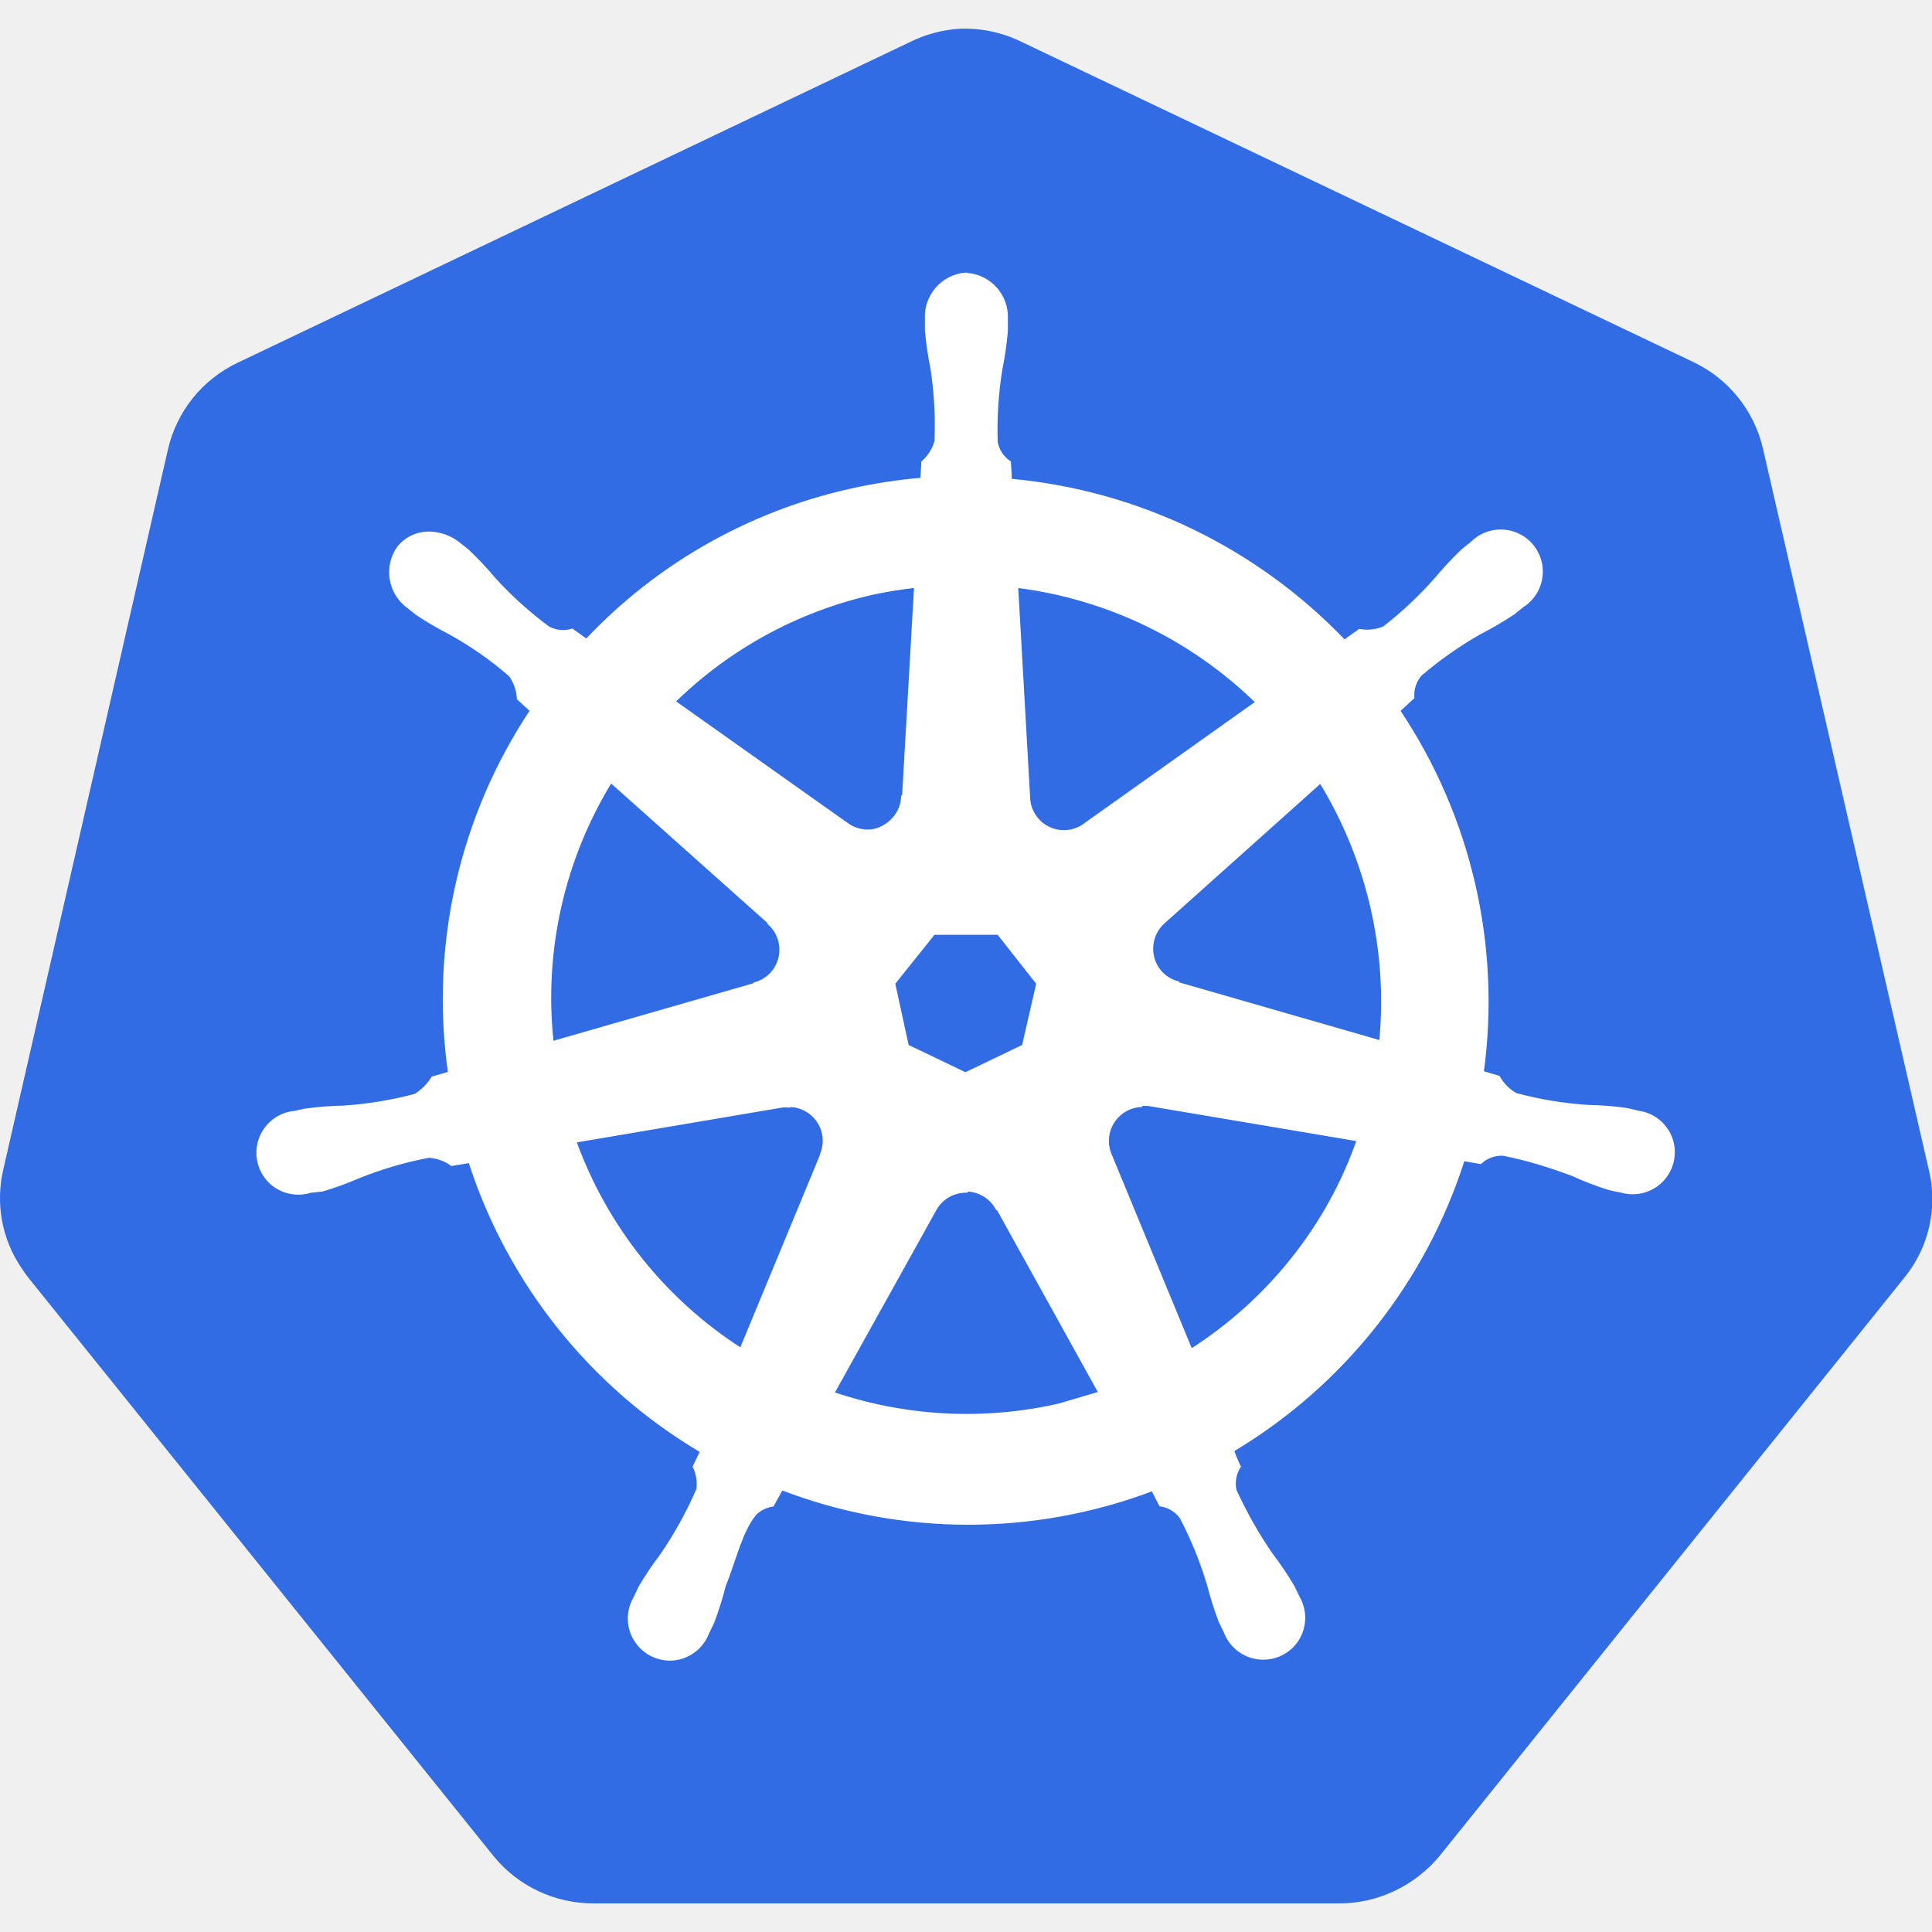
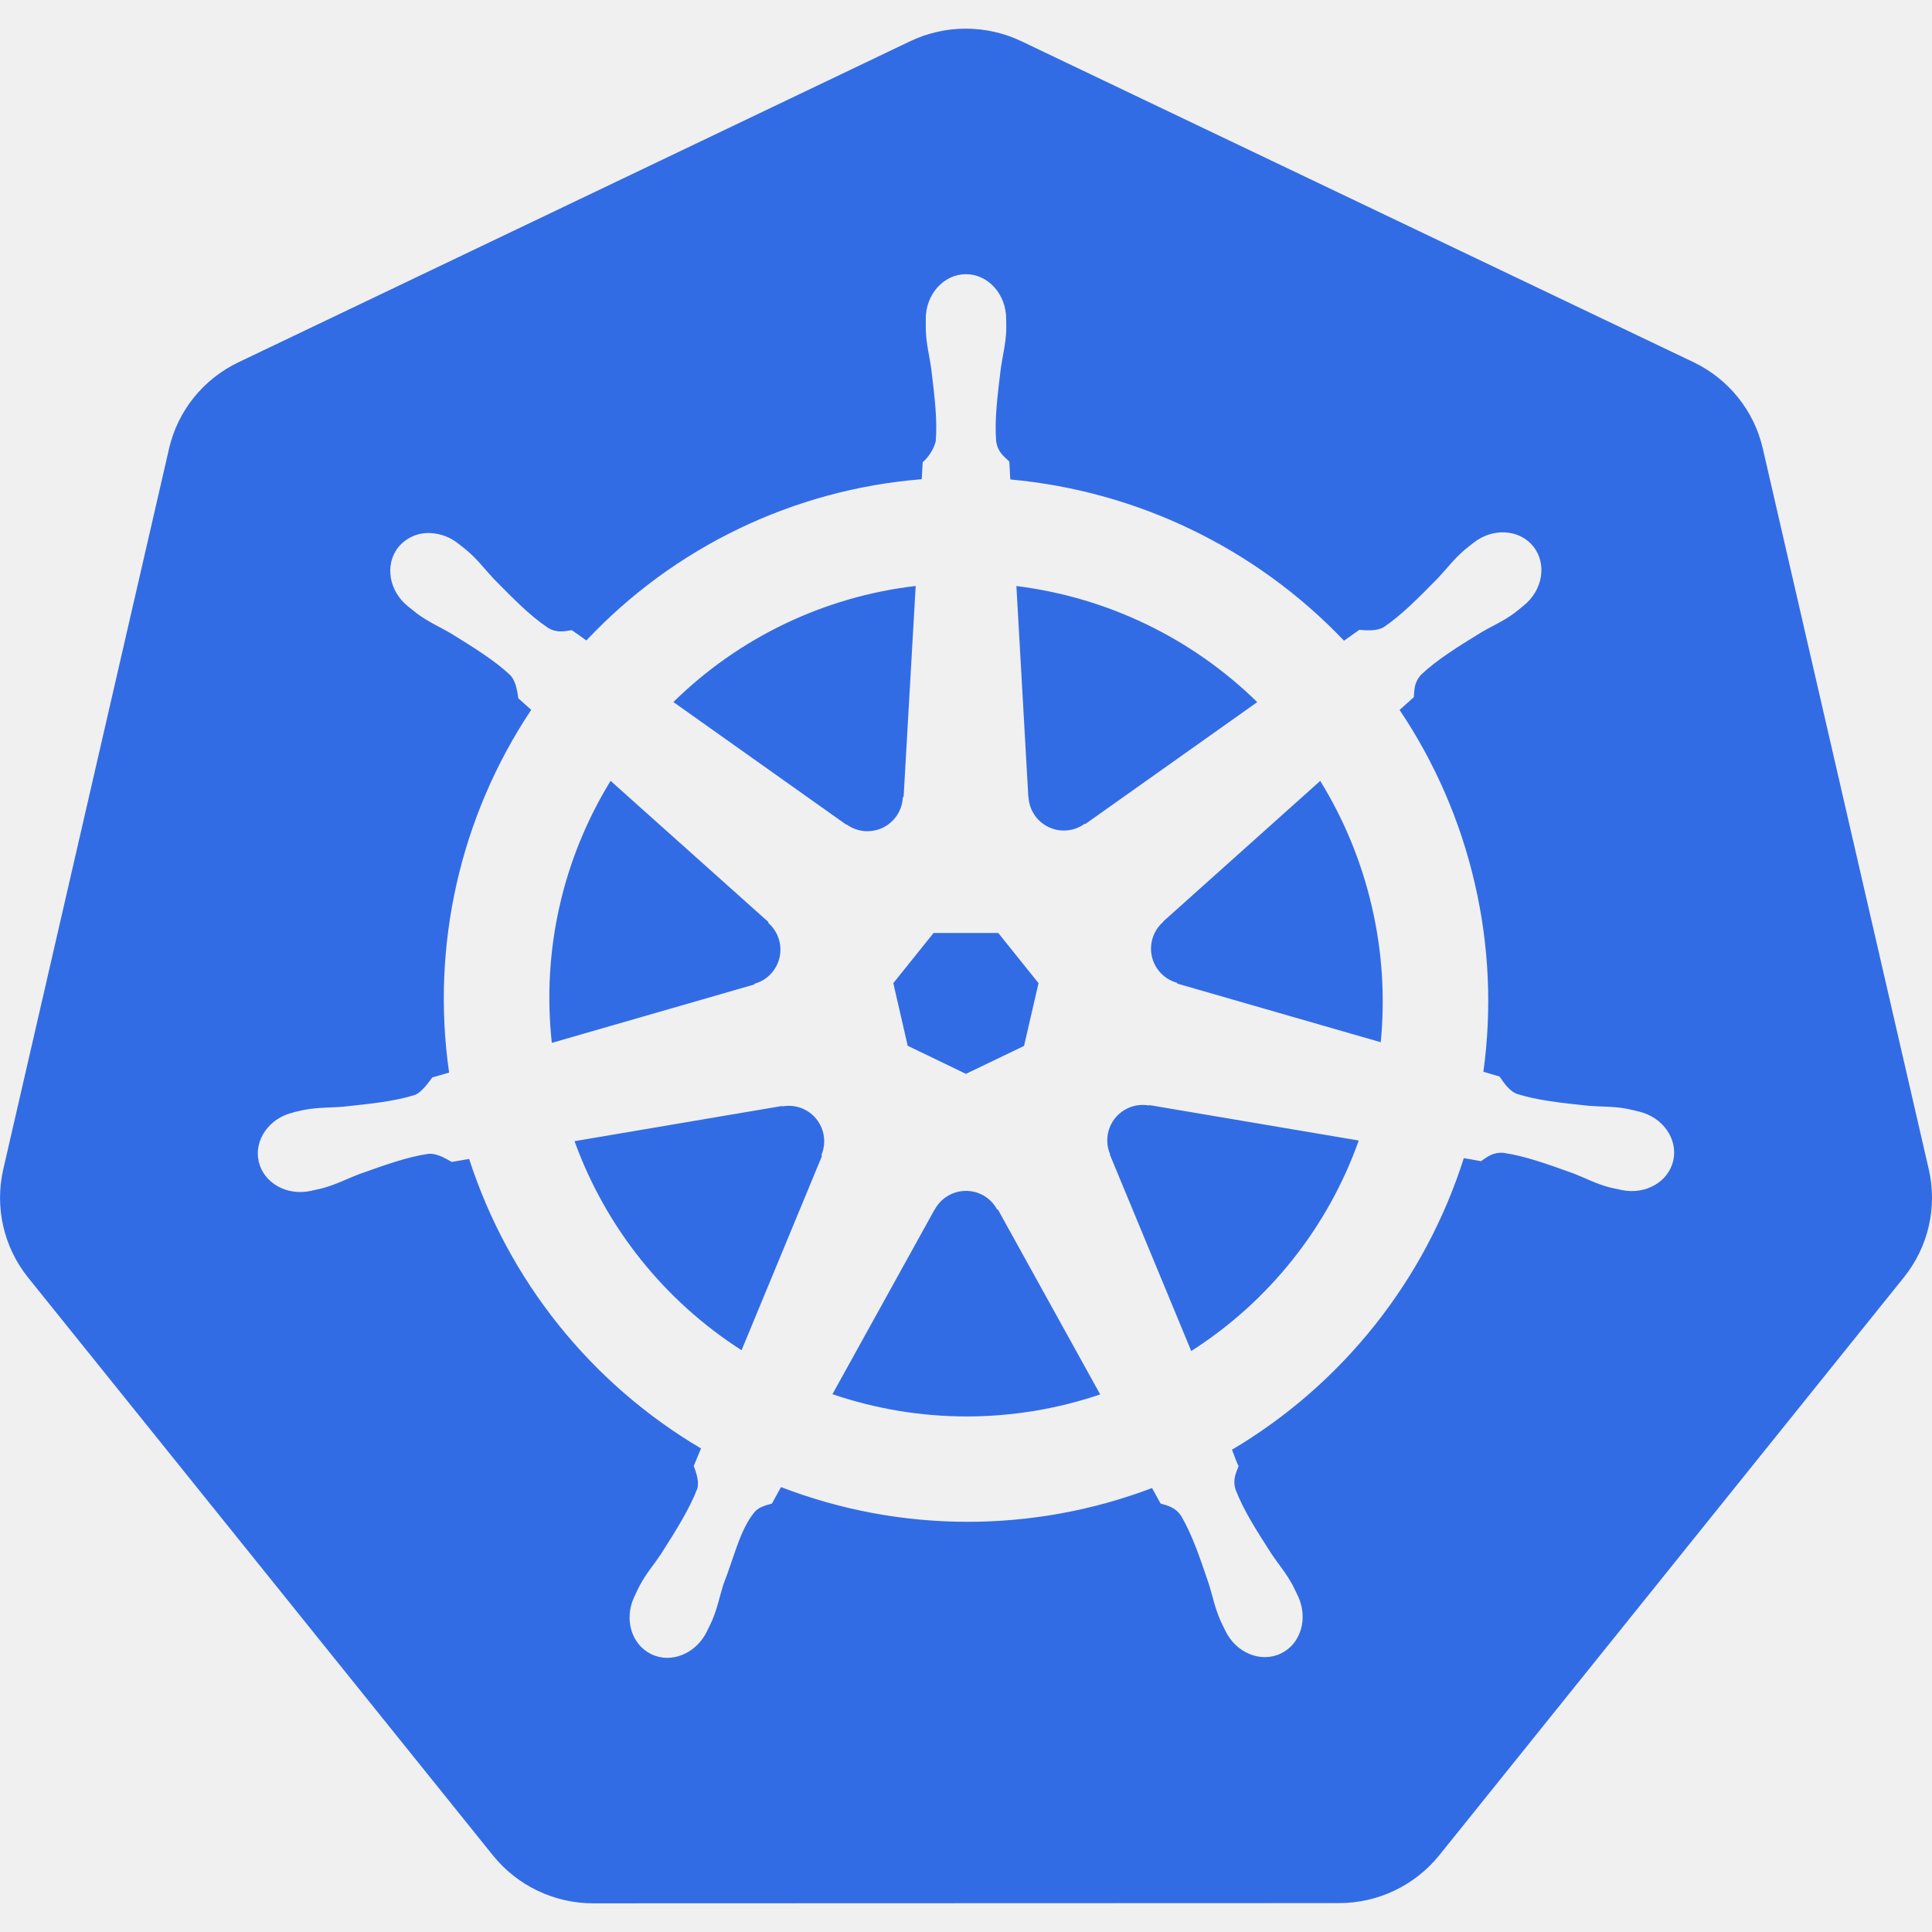
- <svg xmlns="http://www.w3.org/2000/svg" viewBox="0 0 32 32" width="64" height="64">
-   <path d="M15.9.476a2.14 2.14 0 0 0-.823.218L3.932 6.01c-.582.277-1.005.804-1.15 1.432L.054 19.373c-.13.56-.025 1.147.3 1.627q.057.087.12.168l7.7 9.574c.407.5 1.018.787 1.662.784h12.35c.646.001 1.258-.3 1.664-.793l7.696-9.576c.404-.5.555-1.16.4-1.786L29.2 7.43c-.145-.628-.57-1.155-1.15-1.432L16.923.695A2.14 2.14 0 0 0 15.89.476z" fill="#326ce5" />
-   <path d="M16.002 4.542c-.384.027-.675.356-.655.74v.188c.018.213.05.424.092.633a6.22 6.22 0 0 1 .066 1.21c-.038.133-.114.253-.218.345l-.015.282c-.405.034-.807.096-1.203.186-1.666.376-3.183 1.24-4.354 2.485l-.24-.17c-.132.04-.274.025-.395-.04a6.22 6.22 0 0 1-.897-.81 5.55 5.55 0 0 0-.437-.465l-.148-.118c-.132-.106-.294-.167-.463-.175a.64.64 0 0 0-.531.236c-.226.317-.152.756.164.983l.138.11a5.55 5.55 0 0 0 .552.323c.354.197.688.428.998.7a.74.74 0 0 1 .133.384l.218.2c-1.177 1.766-1.66 3.905-1.358 6.006l-.28.08c-.073.116-.17.215-.286.288a6.22 6.22 0 0 1-1.194.197 5.57 5.57 0 0 0-.64.05l-.177.04h-.02a.67.67 0 0 0-.387 1.132.67.67 0 0 0 .684.165h.013l.18-.02c.203-.06.403-.134.598-.218.375-.15.764-.265 1.162-.34.138.008.27.055.382.135l.3-.05c.65 2.017 2.016 3.726 3.84 4.803l-.122.255c.056.117.077.247.06.376-.165.382-.367.748-.603 1.092a5.58 5.58 0 0 0-.358.533l-.085.18a.67.67 0 0 0 .65 1.001.67.67 0 0 0 .553-.432l.083-.17c.076-.2.14-.404.192-.61.177-.437.273-.906.515-1.196a.54.54 0 0 1 .286-.14l.15-.273a8.62 8.62 0 0 0 6.146.015l.133.255c.136.02.258.095.34.205.188.358.34.733.456 1.12a5.57 5.57 0 0 0 .194.611l.083.17a.67.67 0 0 0 1.187.131.67.67 0 0 0 .016-.701l-.087-.18a5.55 5.55 0 0 0-.358-.531c-.23-.332-.428-.686-.6-1.057a.52.52 0 0 1 .068-.4 2.29 2.29 0 0 1-.111-.269c1.82-1.085 3.18-2.8 3.823-4.82l.284.05c.102-.093.236-.142.373-.138.397.076.786.2 1.162.34.195.09.395.166.598.23.048.013.118.024.172.037h.013a.67.67 0 0 0 .841-.851.67.67 0 0 0-.544-.446l-.194-.046a5.57 5.57 0 0 0-.64-.05c-.404-.026-.804-.092-1.194-.197-.12-.067-.22-.167-.288-.288l-.27-.08a8.65 8.65 0 0 0-1.386-5.993l.236-.218c-.01-.137.035-.273.124-.378.307-.264.64-.497.99-.696a5.57 5.57 0 0 0 .552-.323l.146-.118a.67.67 0 0 0-.133-1.202.67.67 0 0 0-.696.161l-.148.118a5.57 5.57 0 0 0-.437.465c-.264.302-.556.577-.873.823a.74.74 0 0 1-.404.044l-.253.18c-1.46-1.53-3.427-2.48-5.535-2.67 0-.1-.013-.25-.015-.297-.113-.078-.192-.197-.218-.332a6.23 6.23 0 0 1 .076-1.207c.043-.21.073-.42.092-.633v-.2c.02-.384-.27-.713-.655-.74zm-.834 5.166l-.2 3.493h-.015c-.01.216-.137.4-.332.504s-.426.073-.6-.054l-2.865-2.03a6.86 6.86 0 0 1 3.303-1.799c.234-.05.47-.088.707-.114zm1.668 0c1.505.187 2.906.863 3.99 1.924l-2.838 2.017c-.175.14-.415.168-.618.072s-.333-.3-.336-.524zm-6.72 3.227l2.62 2.338v.015c.163.142.234.363.186.574s-.21.378-.417.435v.01l-3.362.967a6.86 6.86 0 0 1 .974-4.34zm11.753 0c.796 1.295 1.148 2.814 1.002 4.327l-3.367-.97v-.013c-.21-.057-.37-.224-.417-.435s.023-.43.186-.574l2.6-2.327zm-6.404 2.52h1.072l.655.832-.238 1.04-.963.463-.965-.463-.227-1.04zm3.434 2.838c.045-.005.1-.005.135 0l3.467.585c-.5 1.44-1.487 2.67-2.775 3.493l-1.34-3.244a.59.59 0 0 1 .509-.819zm-5.823.015c.196.003.377.104.484.268s.124.37.047.55v.013l-1.332 3.218C11 21.54 10.032 20.325 9.517 18.9l3.437-.583c.038-.004.077-.004.116 0zm2.904 1.4a.59.59 0 0 1 .537.308h.013l1.694 3.057-.677.2c-1.246.285-2.547.218-3.758-.194l1.7-3.057c.103-.18.293-.29.5-.295z" fill="#fff" stroke="#fff" stroke-width=".055" />
+ <svg xmlns="http://www.w3.org/2000/svg" fill="#326CE5" width="128" height="128" role="img" viewBox="0 0 24 24" style="&#10;">
+   <path d="M10.204 14.35l.007.01-.999 2.413a5.171 5.171 0 0 1-2.075-2.597l2.578-.437.004.005a.44.44 0 0 1 .484.606zm-.833-2.129a.44.44 0 0 0 .173-.756l.002-.011L7.585 9.7a5.143 5.143 0 0 0-.73 3.255l2.514-.725.002-.009zm1.145-1.98a.44.44 0 0 0 .699-.337l.01-.005.15-2.62a5.144 5.144 0 0 0-3.01 1.442l2.147 1.523.004-.002zm.76 2.75l.723.349.722-.347.18-.78-.5-.623h-.804l-.5.623.179.779zm1.5-3.095a.44.44 0 0 0 .7.336l.008.003 2.134-1.513a5.188 5.188 0 0 0-2.992-1.442l.148 2.615.002.001zm10.876 5.97l-5.773 7.181a1.6 1.6 0 0 1-1.248.594l-9.261.003a1.6 1.6 0 0 1-1.247-.596l-5.776-7.18a1.583 1.583 0 0 1-.307-1.34L2.1 5.573c.108-.47.425-.864.863-1.073L11.305.513a1.606 1.606 0 0 1 1.385 0l8.345 3.985c.438.209.755.604.863 1.073l2.062 8.955c.108.47-.005.963-.308 1.34zm-3.289-2.057c-.042-.01-.103-.026-.145-.034-.174-.033-.315-.025-.479-.038-.35-.037-.638-.067-.895-.148-.105-.04-.18-.165-.216-.216l-.201-.059a6.45 6.45 0 0 0-.105-2.332 6.465 6.465 0 0 0-.936-2.163c.052-.047.15-.133.177-.159.008-.09.001-.183.094-.282.197-.185.444-.338.743-.522.142-.084.273-.137.415-.242.032-.024.076-.062.11-.089.24-.191.295-.52.123-.736-.172-.216-.506-.236-.745-.045-.034.027-.08.062-.111.088-.134.116-.217.23-.33.35-.246.25-.45.458-.673.609-.097.056-.239.037-.303.033l-.19.135a6.545 6.545 0 0 0-4.146-2.003l-.012-.223c-.065-.062-.143-.115-.163-.25-.022-.268.015-.557.057-.905.023-.163.061-.298.068-.475.001-.04-.001-.099-.001-.142 0-.306-.224-.555-.5-.555-.275 0-.499.249-.499.555l.001.014c0 .041-.002.092 0 .128.006.177.044.312.067.475.042.348.078.637.056.906a.545.545 0 0 1-.162.258l-.012.211a6.424 6.424 0 0 0-4.166 2.003 8.373 8.373 0 0 1-.18-.128c-.09.012-.18.04-.297-.029-.223-.15-.427-.358-.673-.608-.113-.12-.195-.234-.329-.349-.03-.026-.077-.062-.111-.088a.594.594 0 0 0-.348-.132.481.481 0 0 0-.398.176c-.172.216-.117.546.123.737l.007.005.104.083c.142.105.272.159.414.242.299.185.546.338.743.522.076.082.09.226.1.288l.16.143a6.462 6.462 0 0 0-1.02 4.506l-.208.06c-.055.072-.133.184-.215.217-.257.081-.546.11-.895.147-.164.014-.305.006-.48.039-.037.007-.09.02-.133.03l-.004.002-.007.002c-.295.071-.484.342-.423.608.061.267.349.429.645.365l.007-.001.01-.003.129-.029c.17-.046.294-.113.448-.172.33-.118.604-.217.87-.256.112-.009.23.069.288.101l.217-.037a6.5 6.5 0 0 0 2.88 3.596l-.09.218c.033.084.069.199.044.282-.097.252-.263.517-.452.813-.091.136-.185.242-.268.399-.02.037-.045.095-.064.134-.128.275-.034.591.213.71.248.12.556-.007.69-.282v-.002c.02-.039.046-.09.062-.127.07-.162.094-.301.144-.458.132-.332.205-.68.387-.897.05-.06.13-.082.215-.105l.113-.205a6.453 6.453 0 0 0 4.609.012l.106.192c.086.028.18.042.256.155.136.232.229.507.342.84.05.156.074.295.145.457.016.037.043.09.062.129.133.276.442.402.69.282.247-.118.341-.435.213-.71-.02-.039-.045-.096-.065-.134-.083-.156-.177-.261-.268-.398-.19-.296-.346-.541-.443-.793-.04-.13.007-.21.038-.294-.018-.022-.059-.144-.083-.202a6.499 6.499 0 0 0 2.88-3.622c.064.01.176.03.213.038.075-.05.144-.114.28-.104.266.039.54.138.87.256.154.06.277.128.448.173.036.01.088.019.13.028l.009.003.007.001c.297.064.584-.098.645-.365.06-.266-.128-.537-.423-.608zM16.4 9.701l-1.95 1.746v.005a.44.44 0 0 0 .173.757l.003.01 2.526.728a5.199 5.199 0 0 0-.108-1.674A5.208 5.208 0 0 0 16.4 9.7zm-4.013 5.325a.437.437 0 0 0-.404-.232.44.44 0 0 0-.372.233h-.002l-1.268 2.292a5.164 5.164 0 0 0 3.326.003l-1.27-2.296h-.01zm1.888-1.293a.44.44 0 0 0-.27.036.44.44 0 0 0-.214.572l-.003.004 1.01 2.438a5.15 5.15 0 0 0 2.081-2.615l-2.6-.44-.004.005z" />
</svg>
